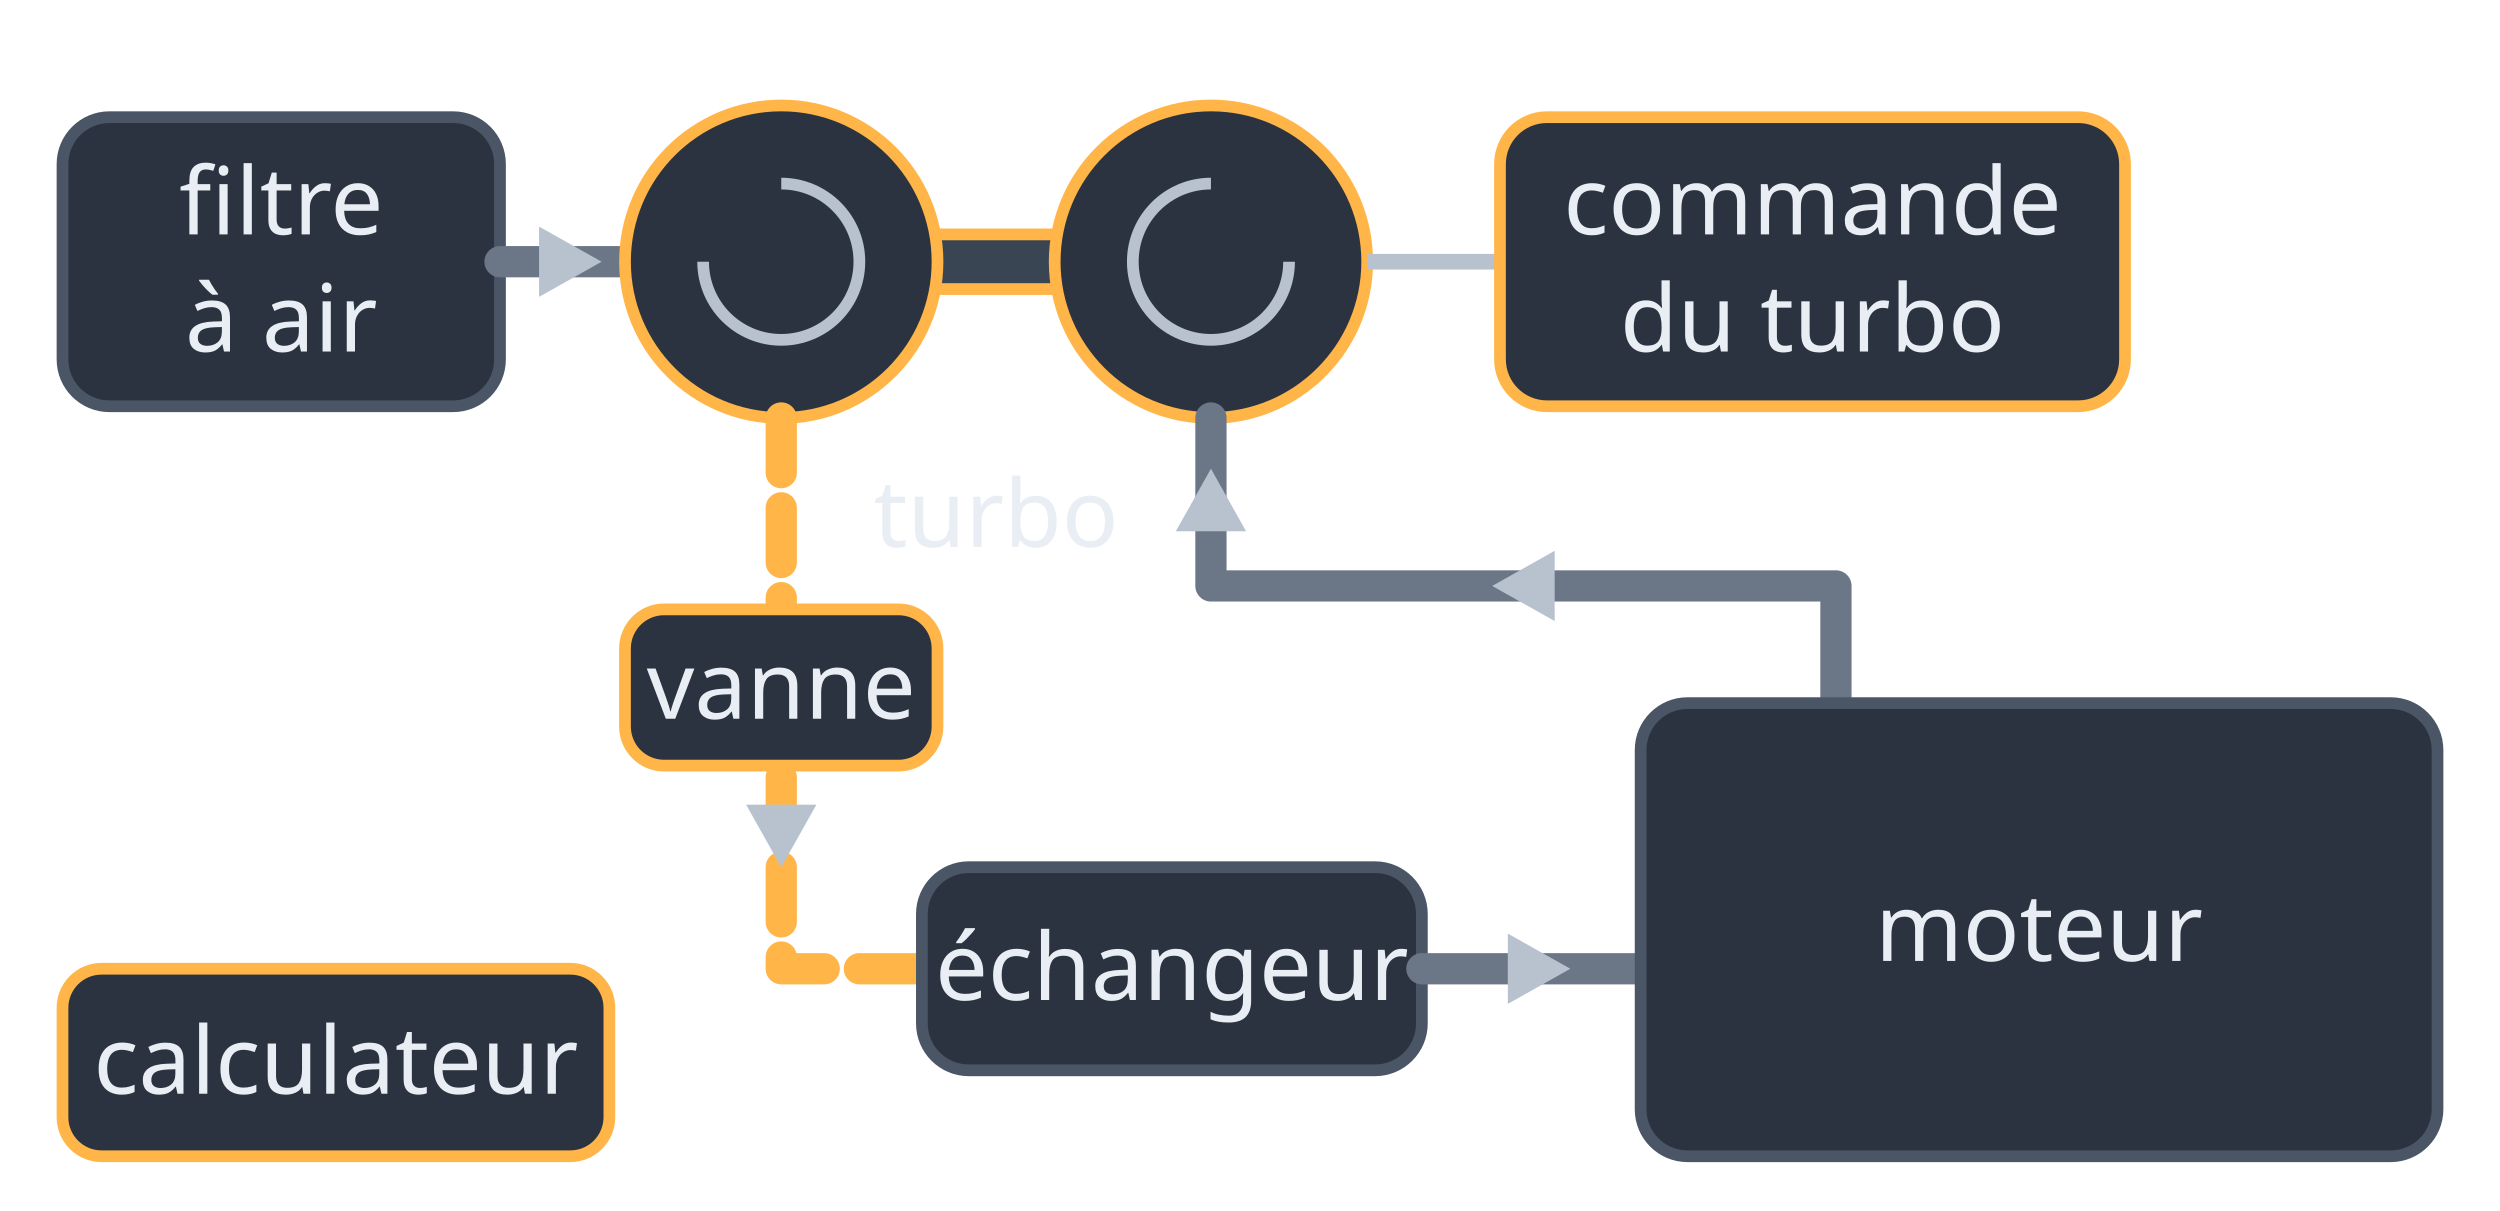
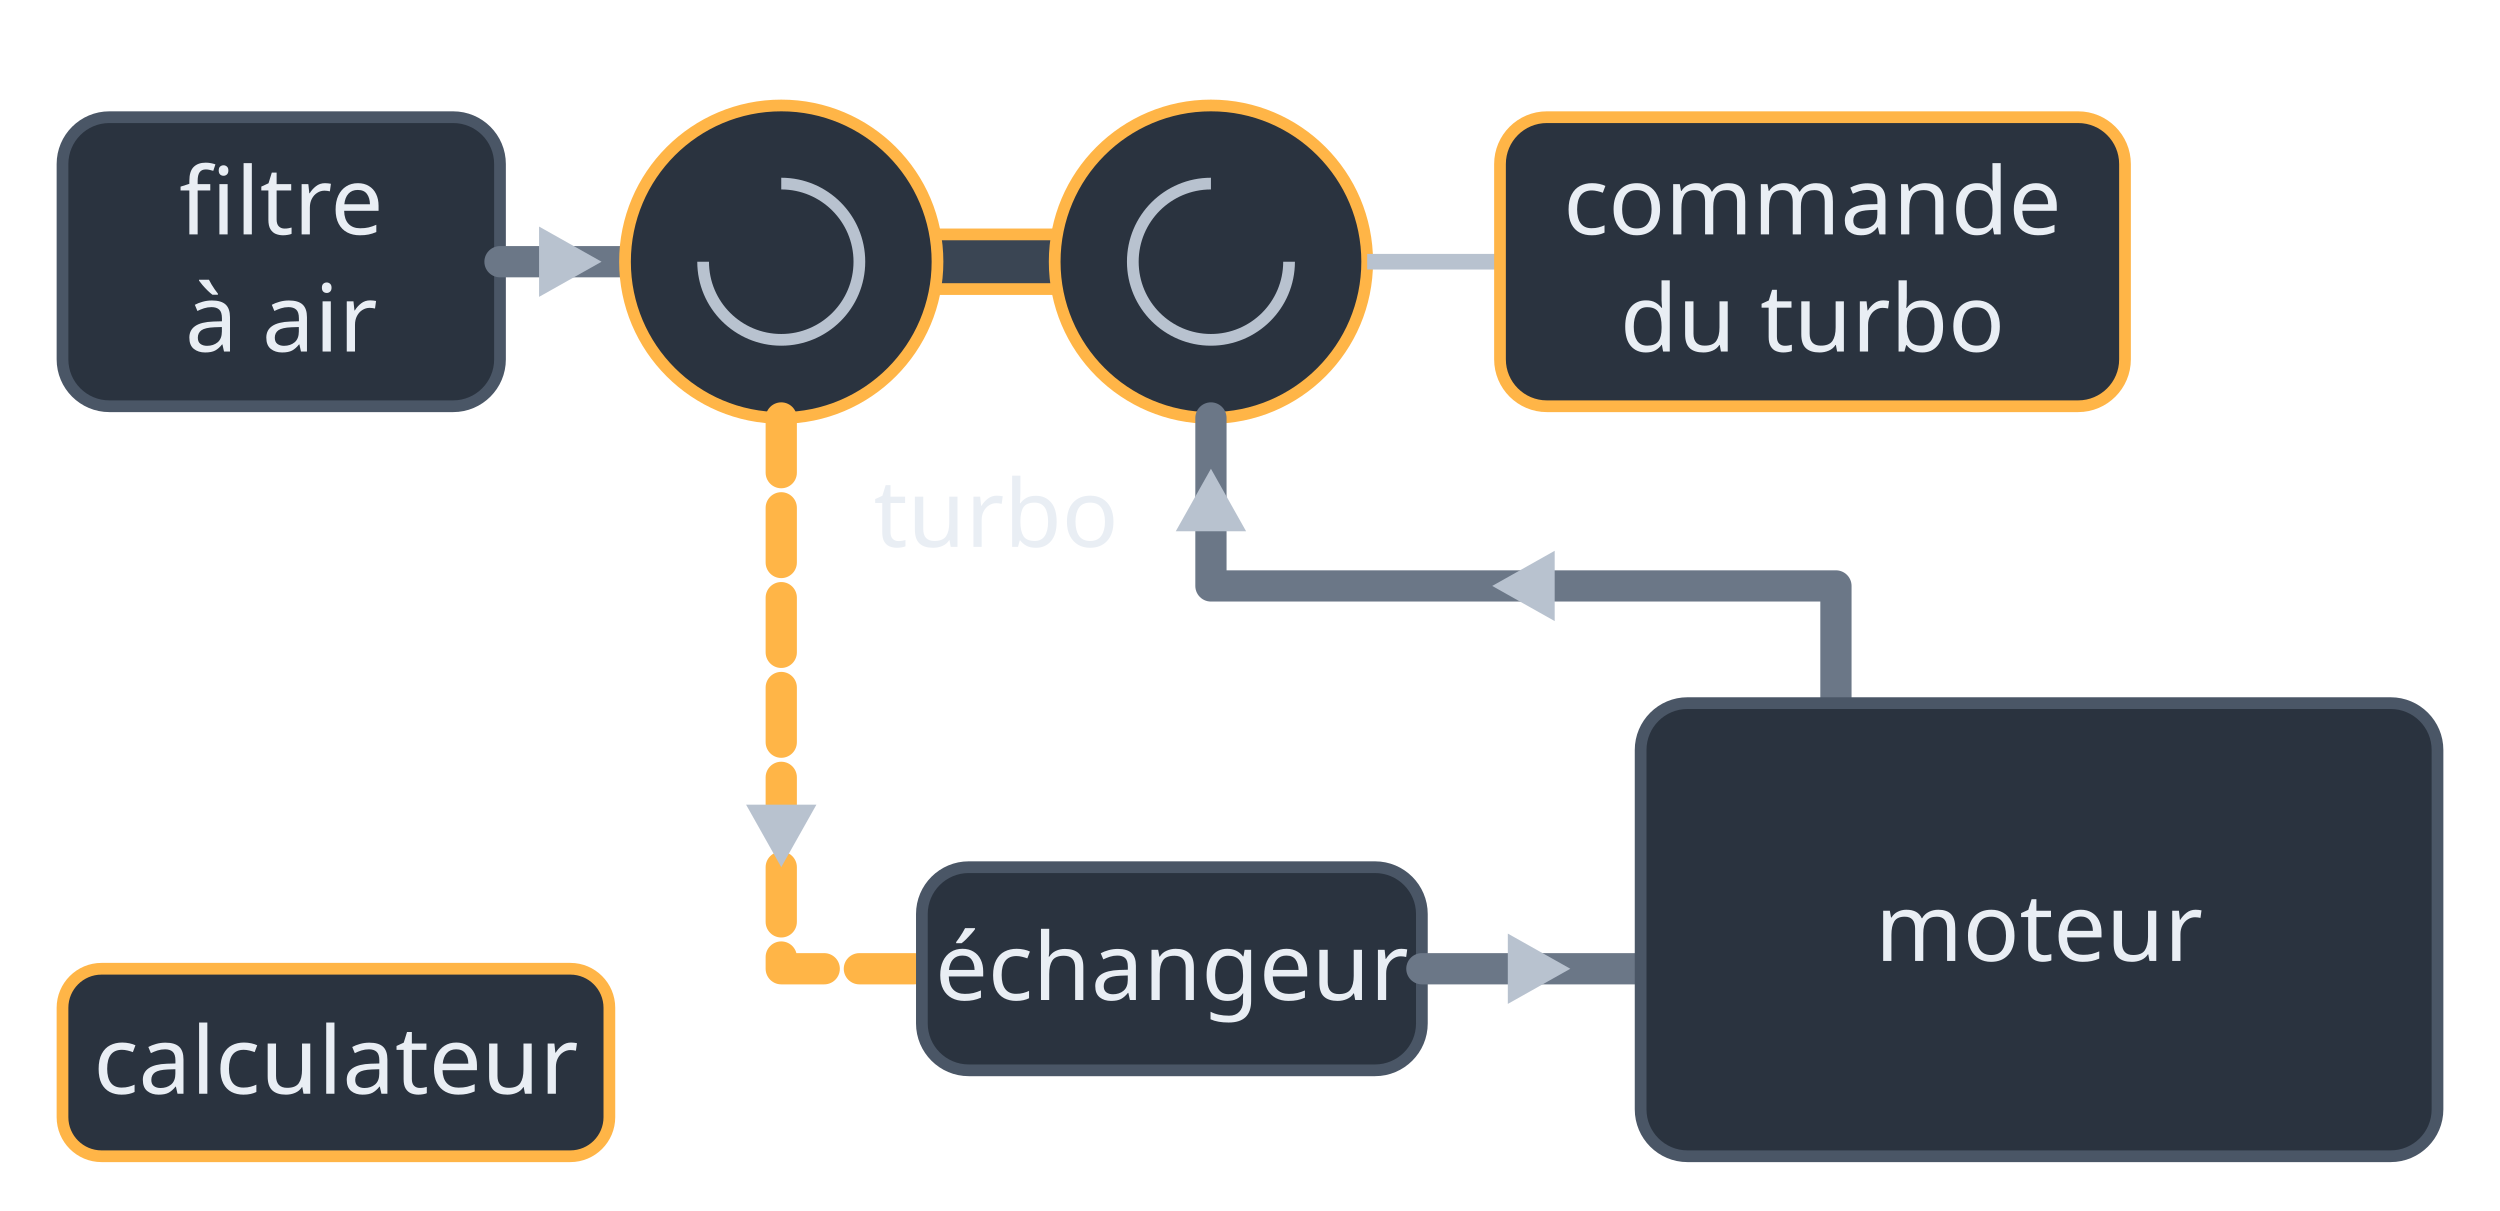
<svg xmlns="http://www.w3.org/2000/svg" viewBox="0 0 640 310">
  <rect x="16" y="30" width="112" height="74" rx="12" fill="#2a333f" stroke="#4a5666" stroke-width="3" />
  <text x="72.0" y="60.0" text-anchor="middle" font-size="24" fill="#e9eef4" style="font-family:system-ui,sans-serif">filtre</text>
  <text x="72.0" y="90.0" text-anchor="middle" font-size="24" fill="#e9eef4" style="font-family:system-ui,sans-serif">à air</text>
  <path d="M128 67 L160 67" fill="none" stroke="#6b7787" stroke-width="8" stroke-linecap="round" stroke-linejoin="round" />
  <polygon points="138,58 154,67 138,76" fill="#b8c2cf" />
  <rect x="236" y="60" width="38" height="14" rx="4" fill="#3a4553" stroke="#ffb547" stroke-width="3" />
  <circle cx="200" cy="67" r="40" fill="#2a333f" stroke="#ffb547" stroke-width="3" />
  <circle cx="310" cy="67" r="40" fill="#2a333f" stroke="#ffb547" stroke-width="3" />
  <path d="M200 47 a20 20 0 1 1 -20 20 M310 47 a20 20 0 1 0 20 20" fill="none" stroke="#b8c2cf" stroke-width="3" />
  <text x="255" y="140" text-anchor="middle" font-size="24" fill="#e9eef4" style="font-family:system-ui,sans-serif">turbo</text>
  <path d="M350 67 L384 67" stroke="#b8c2cf" stroke-width="4" />
  <rect x="384" y="30" width="160" height="74" rx="12" fill="#2a333f" stroke="#ffb547" stroke-width="3" />
  <text x="464.0" y="60.0" text-anchor="middle" font-size="24" fill="#e9eef4" style="font-family:system-ui,sans-serif">commande</text>
  <text x="464.0" y="90.0" text-anchor="middle" font-size="24" fill="#e9eef4" style="font-family:system-ui,sans-serif">du turbo</text>
  <path d="M200 107 L200 248 L236 248" fill="none" stroke="#ffb547" stroke-width="8" stroke-linecap="round" stroke-linejoin="round" stroke-dasharray="14 9" />
  <polygon points="191,206 200,222 209,206" fill="#b8c2cf" />
-   <rect x="160" y="156" width="80" height="40" rx="10" fill="#2a333f" stroke="#ffb547" stroke-width="3" />
-   <text x="200.0" y="184.0" text-anchor="middle" font-size="24" fill="#e9eef4" style="font-family:system-ui,sans-serif">vanne</text>
  <rect x="236" y="222" width="128" height="52" rx="12" fill="#2a333f" stroke="#4a5666" stroke-width="3" />
  <text x="300.0" y="256.0" text-anchor="middle" font-size="24" fill="#e9eef4" style="font-family:system-ui,sans-serif">échangeur</text>
  <path d="M364 248 L420 248" fill="none" stroke="#6b7787" stroke-width="8" stroke-linecap="round" stroke-linejoin="round" />
  <polygon points="386,239 402,248 386,257" fill="#b8c2cf" />
  <path d="M470 180 L470 150 L310 150 L310 107" fill="none" stroke="#6b7787" stroke-width="8" stroke-linecap="round" stroke-linejoin="round" />
  <polygon points="398,141 382,150 398,159" fill="#b8c2cf" />
  <polygon points="301,136 310,120 319,136" fill="#b8c2cf" />
  <rect x="420" y="180" width="204" height="116" rx="12" fill="#2a333f" stroke="#4a5666" stroke-width="3" />
  <text x="522.0" y="246.0" text-anchor="middle" font-size="24" fill="#e9eef4" style="font-family:system-ui,sans-serif">moteur</text>
  <rect x="16" y="248" width="140" height="48" rx="10" fill="#2a333f" stroke="#ffb547" stroke-width="3" />
  <text x="86.0" y="280.0" text-anchor="middle" font-size="24" fill="#e9eef4" style="font-family:system-ui,sans-serif">calculateur</text>
</svg>
